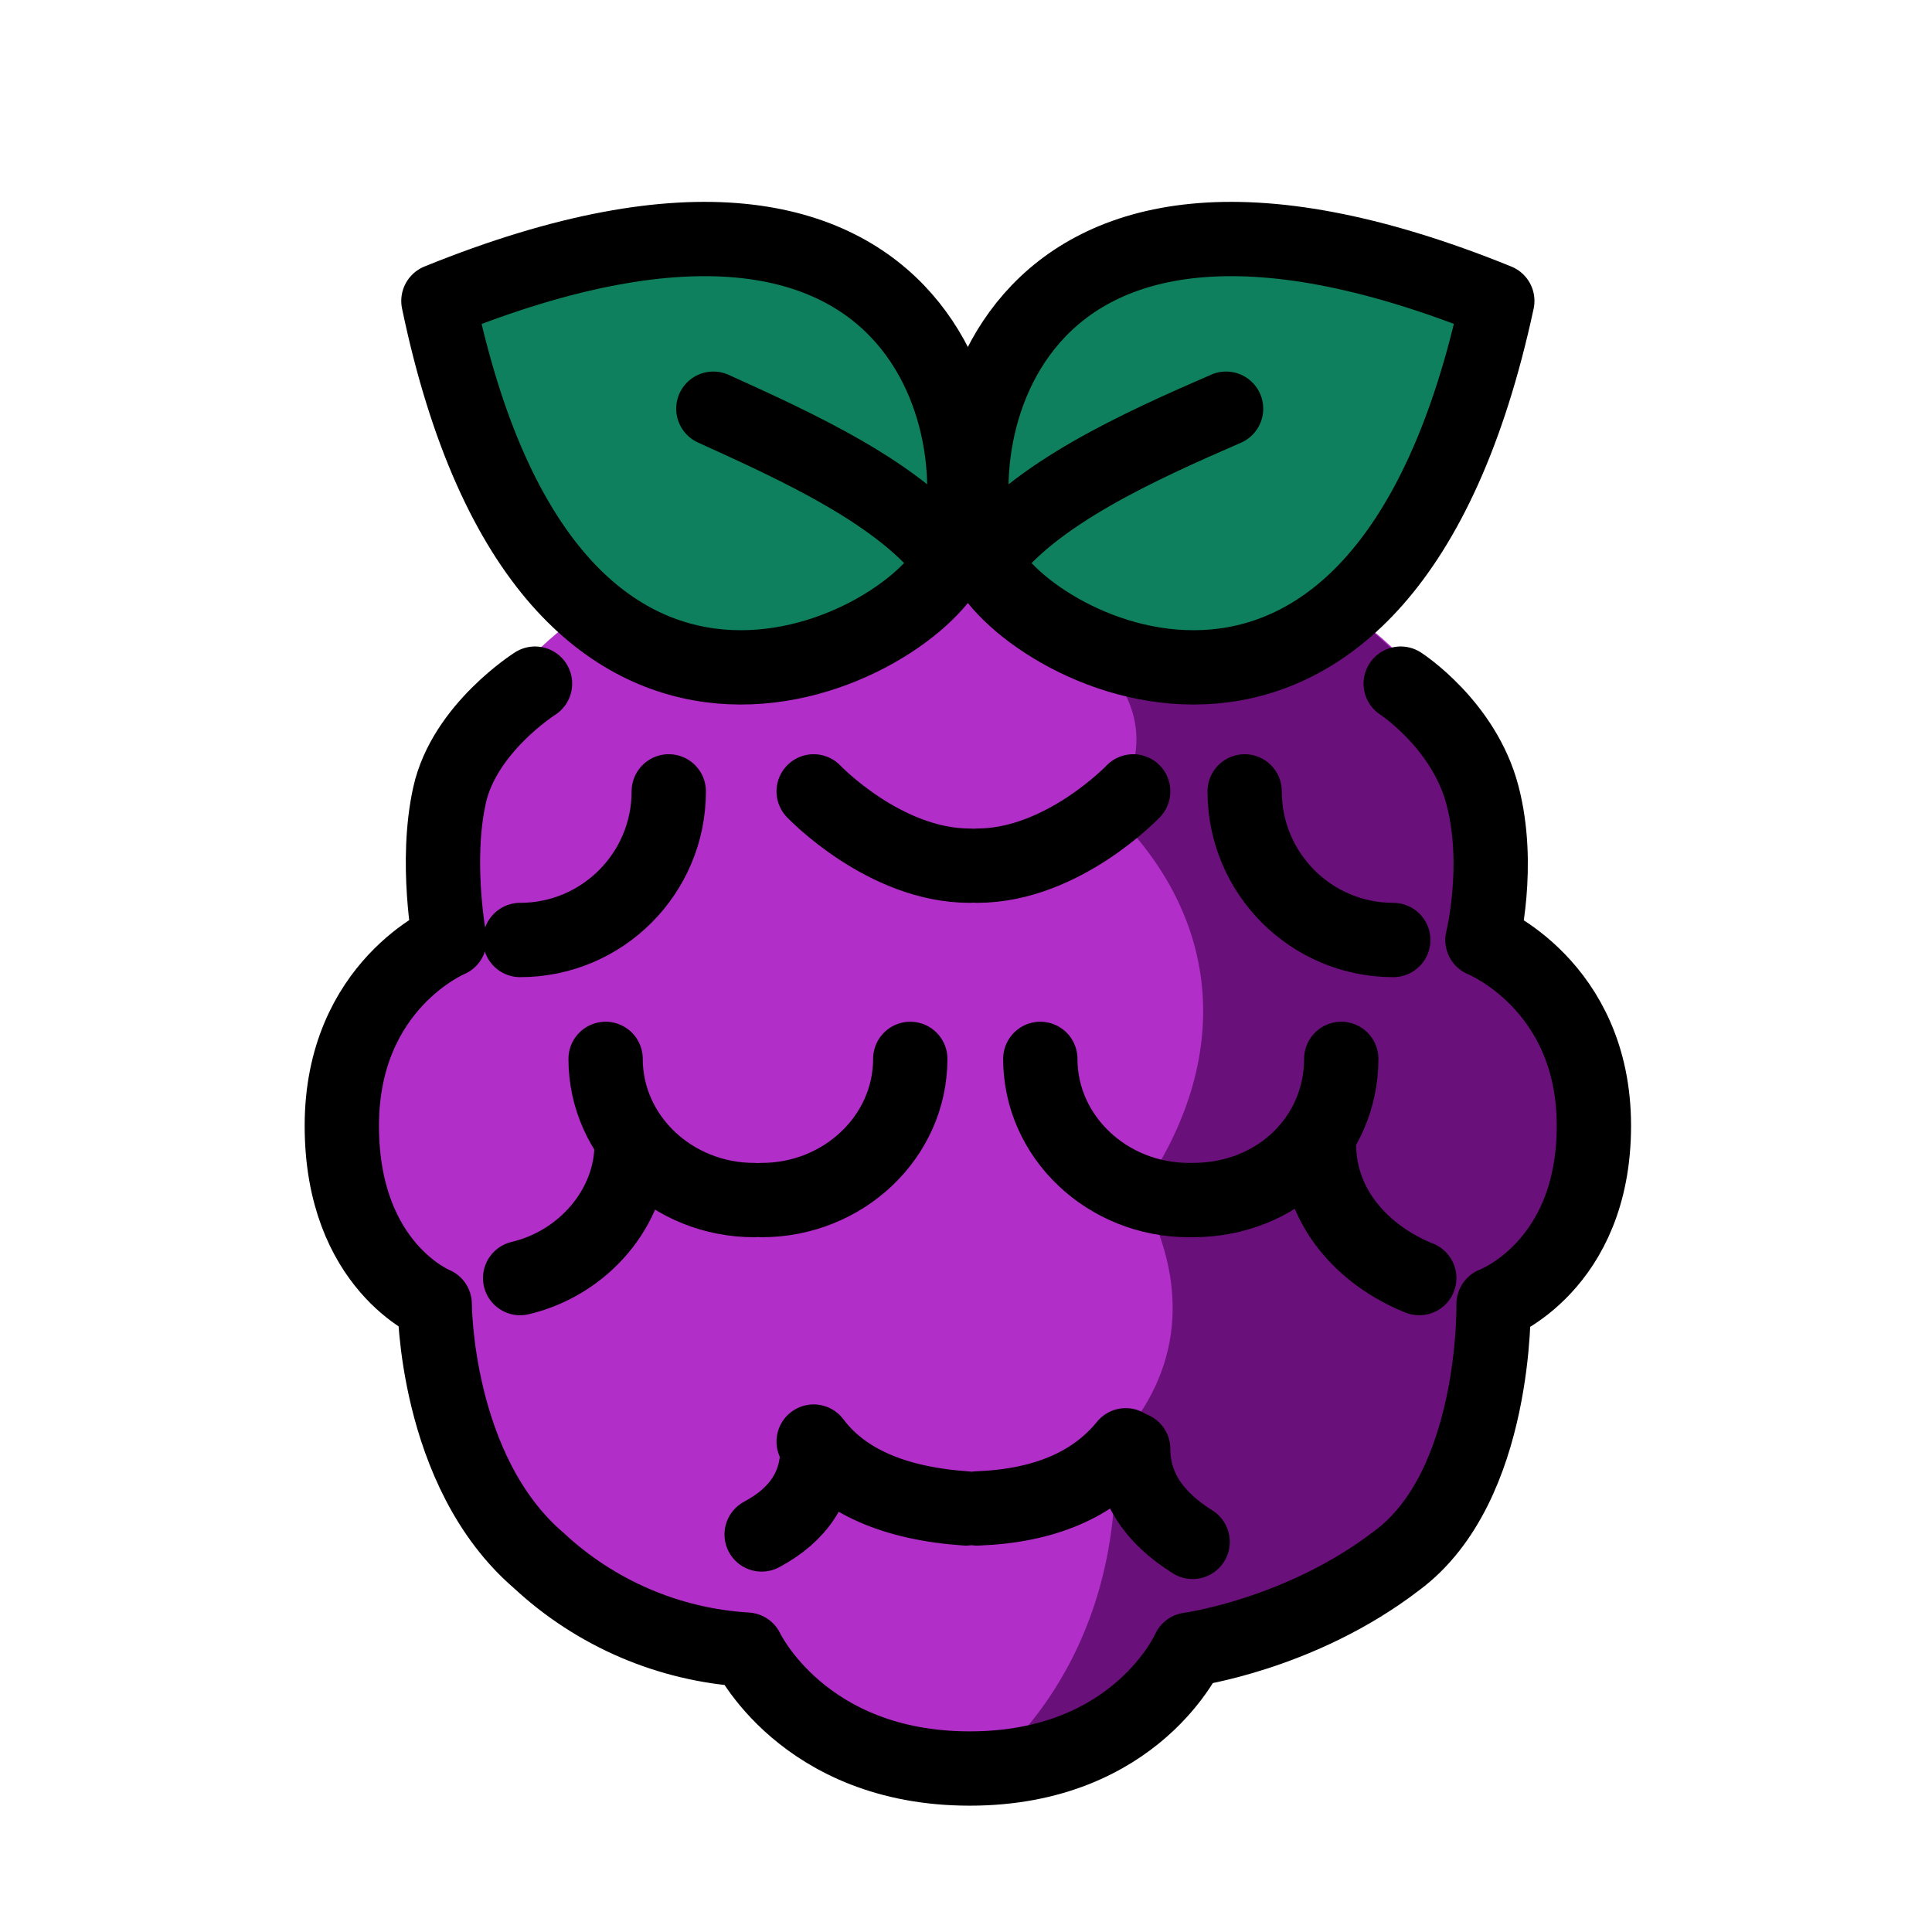
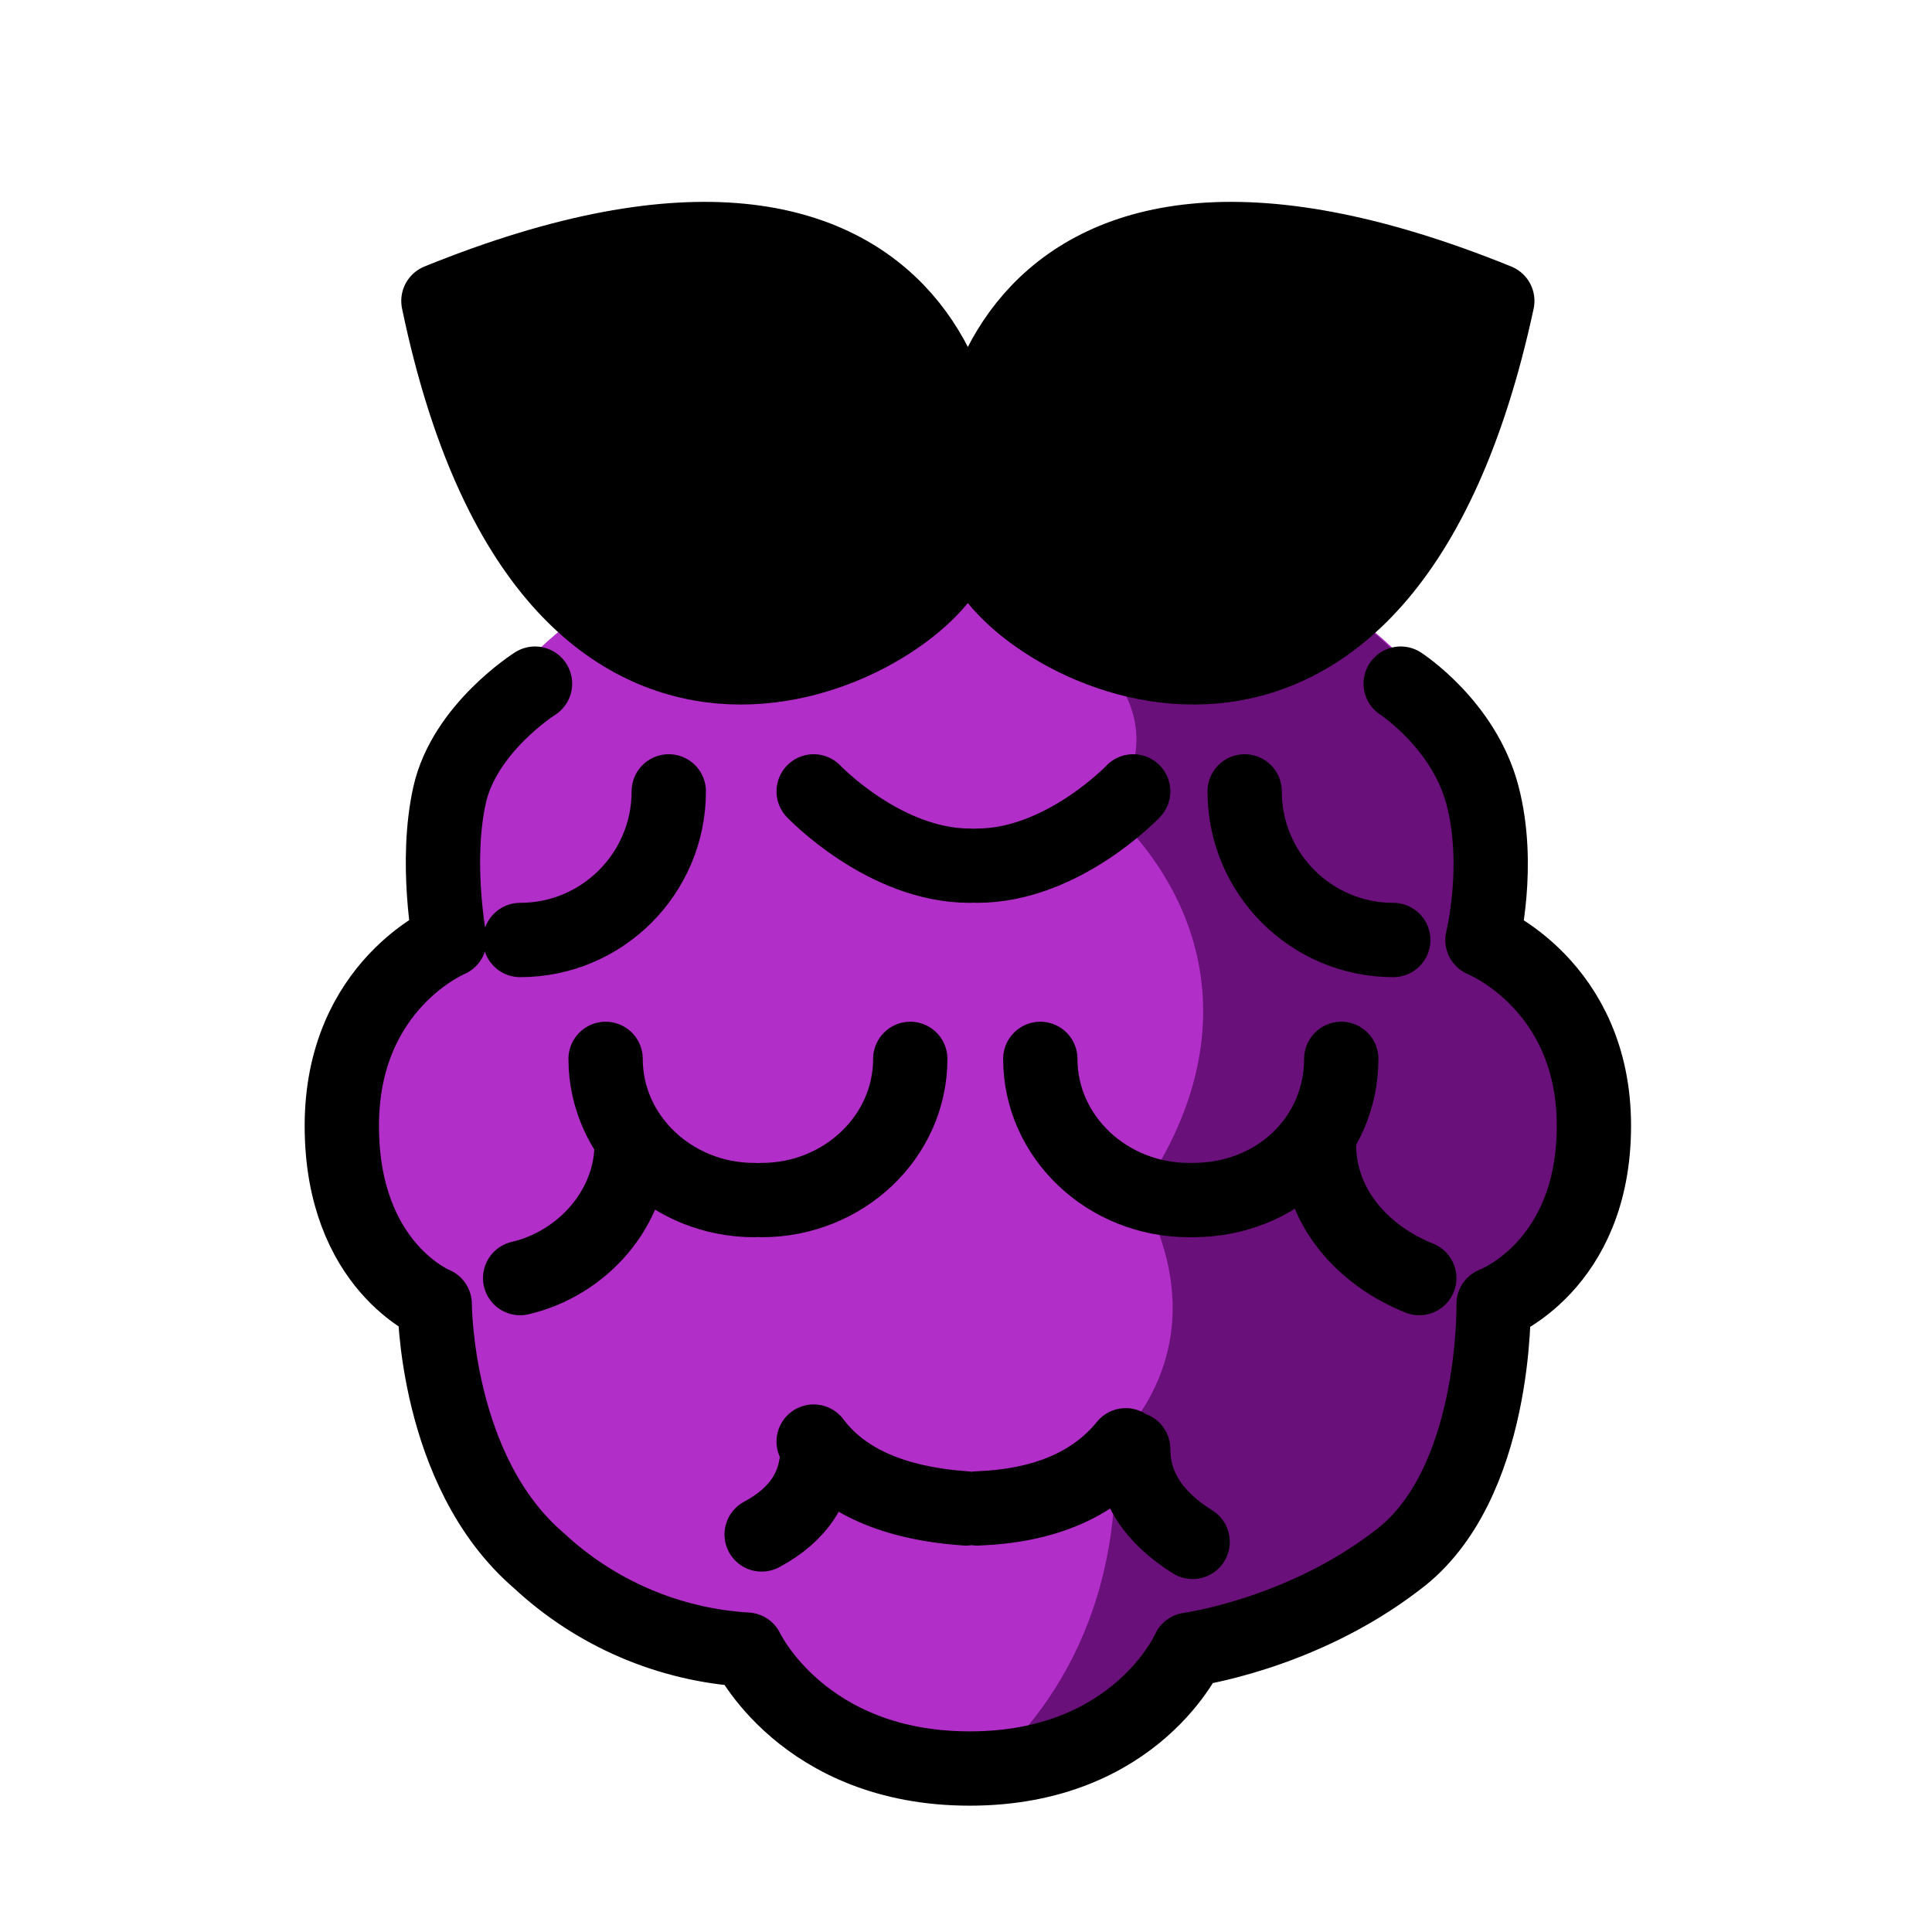
<svg xmlns="http://www.w3.org/2000/svg" width="52" height="52" fill="none">
  <path fill="#b22ec8" d="M14.4 18.4s-1.9 1.2-2.3 3 0 3.9 0 3.9-2.9 1.2-2.9 5 2.5 4.8 2.5 4.8 0 4.5 2.8 6.9a9 9 0 0 0 5.6 2.4s1.5 3.2 6 3.2 5.9-3.2 5.9-3.2 3-.4 5.6-2.4c2.7-2 2.6-6.9 2.6-6.9s2.7-1 2.7-4.8-3-5-3-5 .5-2 0-3.9-2.2-3-2.2-3" />
  <path fill="#b22ec8" d="M40 24.1c0-7.7-6.2-9.9-14-9.9s-14 2.2-14 10a14 14 0 0 0 28 0" />
  <path fill="#6a107a" d="M26.5 47.6s3.8-2.7 3.5-8.7c1.6-1.7 2.2-4 .7-6.8 2.5-3.6 2.2-7.4-.8-10.3 1.3-1.8.6-3.4-.8-4.5 0 0 4 2 7.1-.9 0 0 6.5 4.7 3.8 8.9 0 0 7 4.8.2 9.8 0 0 1 7.7-8 9.3 0 0-2.4 2.7-5.7 3.2" />
-   <path fill="#0f805d" d="M40.3 8.1c-3.1 14.4-12.6 9.5-13.8 7s0-12.6 13.8-7" />
-   <path fill="#0f805d" d="M11.8 8.1c3 14.4 12.6 9.5 13.8 7s0-12.6-13.8-7" />
+   <path fill="currentColor" d="M40.3 8.1c-3.1 14.4-12.6 9.5-13.8 7s0-12.6 13.8-7" />
+   <path fill="currentColor" d="M11.8 8.1c3 14.4 12.6 9.5 13.8 7s0-12.6-13.8-7" />
  <path stroke="#000" stroke-linecap="round" stroke-linejoin="round" stroke-miterlimit="10" stroke-width="2" d="M40.3 8.1c-3.1 14.4-12.6 9.5-13.8 7s0-12.6 13.8-7" />
  <path stroke="#000" stroke-linecap="round" stroke-linejoin="round" stroke-miterlimit="10" stroke-width="2" d="M33 11c-2.3 1-5.2 2.3-6.5 4.1m-14.7-7c3 14.4 12.6 9.5 13.8 7s0-12.6-13.8-7" />
  <path stroke="#000" stroke-linecap="round" stroke-linejoin="round" stroke-miterlimit="10" stroke-width="2" d="M19.2 11c2.2 1 5.1 2.3 6.4 4.1m-11.2 3.3s-1.9 1.2-2.3 3 0 3.9 0 3.9-2.9 1.2-2.9 5 2.5 4.8 2.5 4.8 0 4.5 2.8 6.9a9 9 0 0 0 5.6 2.4s1.5 3.2 6 3.2 5.9-3.2 5.9-3.2 3-.4 5.6-2.4c2.7-2 2.6-6.9 2.6-6.9s2.7-1 2.7-4.8-3-5-3-5 .5-2 0-3.9-2.2-3-2.2-3" />
  <path stroke="#000" stroke-linecap="round" stroke-linejoin="round" stroke-miterlimit="10" stroke-width="2" d="M30.5 21.3s-1.9 2-4.2 2m-4.4-2s1.9 2 4.2 2m10 5.2c0 2.1-1.7 3.8-4 3.8M28 28.5c0 2.1 1.8 3.8 4 3.8m-7.5-3.8c0 2.1-1.8 3.8-4 3.8m-4.2-3.8c0 2.1 1.8 3.8 4 3.8m10 6.6q-1.3 1.6-4 1.7m-4.4-1.8q1.2 1.6 4.1 1.8M22 39q0 1.5-1.5 2.3m10-2.3q0 1.5 1.6 2.5" />
  <path stroke="#000" stroke-linecap="round" stroke-linejoin="round" stroke-miterlimit="10" stroke-width="2" d="M17 30.8c0 1.7-1.3 3.2-3 3.6m4-13.1a4 4 0 0 1-4 4m19.5-4a4 4 0 0 0 4 4m-2 5.5c0 1.7 1.2 3 2.7 3.6" />
</svg>
